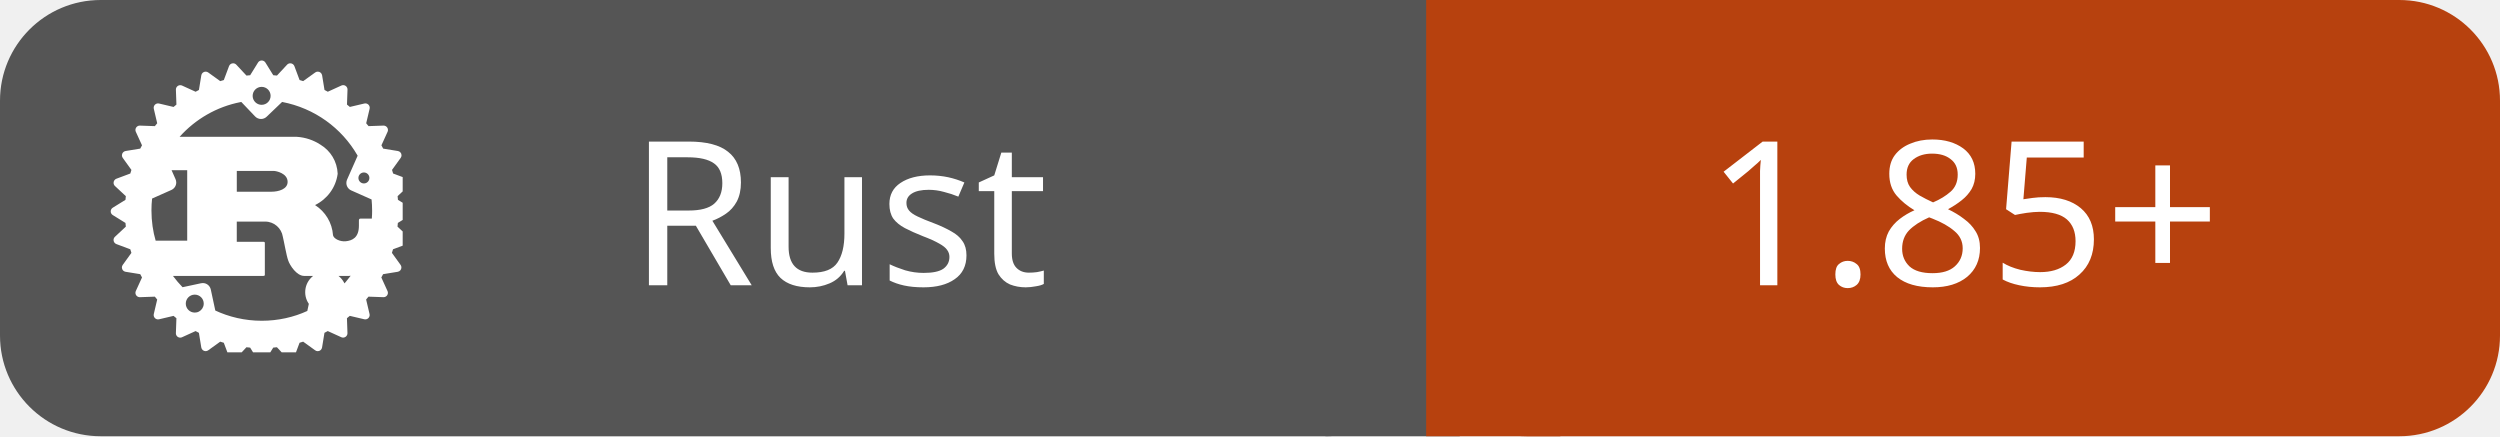
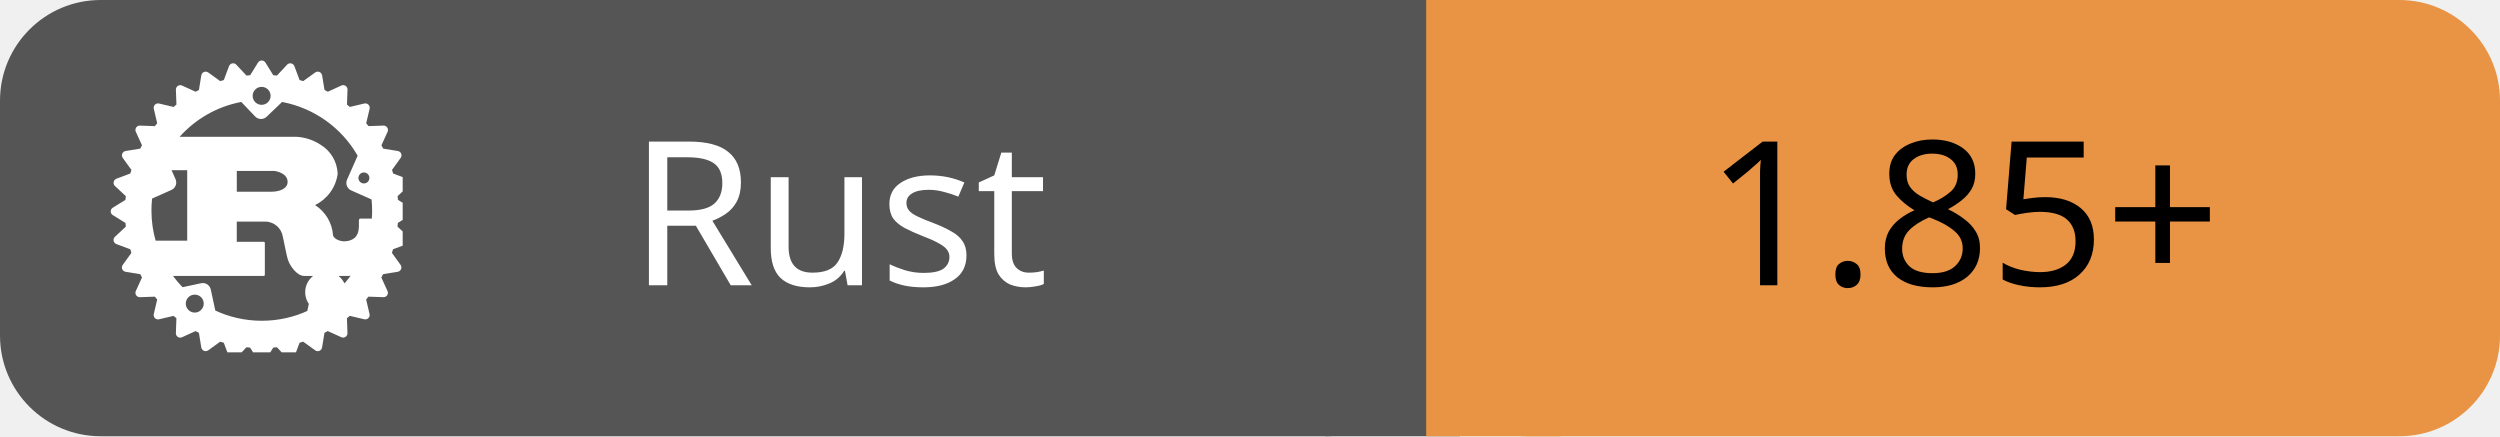
<svg xmlns="http://www.w3.org/2000/svg" id="rust-185+" width="149.0" height="26" viewBox="0 0 149.0 26">
  <g shape-rendering="geometricPrecision">
    <rect x="0" width="85.0" height="26" fill="#555" rx="6" ry="6" />
-     <rect x="85.0" width="64.0" height="26" fill="#b7410e" rx="6" ry="6" />
+     <rect x="85.0" width="64.0" height="26" fill="#e89444" rx="6" ry="6" />
    <rect x="79.0" width="8" height="26" fill="#555" rx="0" ry="0" />
-     <rect x="85.0" width="8" height="26" fill="#b7410e" rx="0" ry="0" />
+     <rect x="85.0" width="8" height="26" fill="#e89444" rx="0" ry="0" />
  </g>
  <g text-anchor="middle" shape-rendering="geometricPrecision">
    <text fill="#fff" font-size="12" font-family="sans-serif" style="font-weight: 500" x="50.0" y="17">Rust</text>
-     <text fill="#fff" font-size="12" font-family="sans-serif" style="font-weight: 500" x="117.0" y="17">1.85+</text>
+     <text fill="#000" font-size="12" font-family="sans-serif" style="font-weight: 500" x="117.0" y="17">1.85+</text>
  </g>
  <g>
    <shape-rendering />
    <svg width="18" height="18" viewBox="0 0 30 30" x="6" y="3" fill="none">
      <path fill="#ffffff" fill-rule="nonzero" clip-rule="nonzero" d="M25.763 12.291c0.099-0.098 0.235-0.159 0.385-0.159 0.301 0 0.545 0.244 0.545 0.545s-0.244 0.545-0.545 0.545c-0.301 0-0.545-0.244-0.545-0.545 0-0.15 0.061-0.286 0.159-0.385v0zM15.342 3.906c0.163-0.171 0.392-0.278 0.647-0.278 0.493 0 0.892 0.399 0.892 0.892s-0.399 0.892-0.892 0.892c-0.413 0-0.76-0.28-0.862-0.661l-0.001-0.006c-0.018-0.068-0.029-0.145-0.029-0.225 0-0.238 0.093-0.454 0.245-0.614l-0 0zM26.965 15.901c0 0.273-0.010 0.545-0.030 0.814h-1.125c-0.112 0-0.158 0.073-0.158 0.185v0.516c0 1.216-0.686 1.48-1.287 1.547-0.572 0.065-1.206-0.239-1.284-0.589-0.089-1.265-0.773-2.353-1.772-2.994l-0.015-0.009c1.206-0.593 2.062-1.736 2.246-3.093l0.002-0.021c-0.049-1.229-0.72-2.29-1.705-2.884l-0.016-0.009c-0.667-0.438-1.472-0.719-2.339-0.773l-0.014-0.001h-11.63c1.569-1.749 3.678-2.987 6.063-3.45l0.069-0.011 1.371 1.438c0.148 0.155 0.356 0.252 0.587 0.252 0.218 0 0.415-0.086 0.561-0.226l-0 0 1.533-1.467c3.233 0.622 5.913 2.593 7.475 5.291l0.028 0.053-1.050 2.372c-0.044 0.097-0.069 0.21-0.069 0.329 0 0.329 0.195 0.613 0.477 0.742l0.005 0.002 2.022 0.898c0.035 0.359 0.053 0.721 0.053 1.089zM13.522 14.044v-2.063h3.699c0.191 0 1.349 0.221 1.349 1.087 0 0.719-0.888 0.977-1.618 0.977zM5.106 14.723l1.918-0.853c0.287-0.13 0.483-0.413 0.483-0.742 0-0.12-0.026-0.233-0.072-0.335l0.002 0.005-0.395-0.893h1.554v7.001h-3.134c-0.266-0.899-0.418-1.931-0.418-3 0-0.417 0.023-0.829 0.069-1.234l-0.005 0.050zM6.15 12.247c-0-0.295-0.239-0.534-0.534-0.534s-0.534 0.239-0.534 0.534c0 0.295 0.239 0.534 0.534 0.534s0.534-0.239 0.534-0.534v0zM9.548 26.027c-0.061 0.015-0.13 0.023-0.202 0.023-0.493 0-0.892-0.399-0.892-0.892s0.399-0.892 0.892-0.892c0.493 0 0.892 0.399 0.892 0.892 0 0.096-0.015 0.189-0.043 0.276l0.002-0.006c-0.097 0.3-0.34 0.526-0.643 0.599l-0.006 0.001zM21.937 23.178c-0.051-0.012-0.11-0.018-0.171-0.018-0.388 0-0.713 0.273-0.792 0.638l-0.001 0.005-0.447 2.085c-1.329 0.615-2.884 0.974-4.523 0.974-1.675 0-3.263-0.375-4.684-1.046l0.067 0.028-0.447-2.085c-0.080-0.369-0.404-0.642-0.792-0.642-0.061 0-0.12 0.007-0.177 0.019l0.005-0.001-1.841 0.395c-0.332-0.341-0.644-0.707-0.931-1.093l-0.021-0.029h8.957c0.101 0 0.169-0.018 0.169-0.11v-3.169c0-0.092-0.067-0.11-0.169-0.11h-2.62v-2.009h2.834c0.881 0.009 1.607 0.656 1.741 1.5l0.001 0.010c0.113 0.441 0.359 1.88 0.529 2.34 0.168 0.516 0.854 1.547 1.585 1.547h4.463c0.058-0.001 0.114-0.007 0.168-0.017l-0.006 0.001c-0.326 0.44-0.658 0.828-1.016 1.192l0.001-0.001zM22.365 26.070c1.13-0 2.046-0.917 2.046-2.047s-0.916-2.047-2.047-2.047-2.047 0.916-2.047 2.047c0 1.13 0.916 2.046 2.046 2.047h0zM30.789 15.629l-1.259-0.779q-0.016-0.184-0.035-0.367l1.082-1.008c0.084-0.079 0.136-0.192 0.136-0.316 0-0.184-0.115-0.342-0.277-0.406l-0.003-0.001-1.383-0.517q-0.051-0.179-0.109-0.357l0.863-1.198c0.051-0.070 0.082-0.158 0.082-0.253 0-0.215-0.156-0.393-0.361-0.427l-0.003-0-1.458-0.237q-0.085-0.165-0.176-0.328l0.612-1.345c0.025-0.053 0.039-0.114 0.039-0.18 0-0.090-0.027-0.173-0.075-0.242l0.001 0.001c-0.079-0.117-0.212-0.193-0.362-0.193-0.005 0-0.010 0-0.015 0l0.001-0-1.48 0.052q-0.114-0.144-0.234-0.283l0.34-1.441c0.007-0.030 0.011-0.064 0.011-0.099 0-0.24-0.194-0.434-0.434-0.434-0.035 0-0.069 0.004-0.102 0.012l0.003-0.001-1.441 0.34q-0.141-0.119-0.285-0.234l0.052-1.48c0-0.006 0-0.013 0-0.021 0-0.238-0.193-0.43-0.43-0.43-0.066 0-0.129 0.015-0.185 0.042l0.003-0.001-1.345 0.614c-0.109-0.059-0.218-0.119-0.328-0.176l-0.238-1.459c-0.036-0.207-0.215-0.362-0.429-0.362-0.094 0-0.182 0.030-0.253 0.081l0.001-0.001-1.199 0.863q-0.177-0.057-0.357-0.107l-0.517-1.383c-0.064-0.165-0.222-0.28-0.407-0.28-0.124 0-0.236 0.052-0.316 0.136l-0 0-1.008 1.083q-0.183-0.021-0.367-0.035l-0.779-1.259c-0.078-0.124-0.213-0.205-0.368-0.205s-0.291 0.081-0.367 0.204l-0.001 0.002-0.779 1.259q-0.184 0.016-0.367 0.035l-1.010-1.083c-0.079-0.085-0.192-0.138-0.317-0.138-0.185 0-0.343 0.116-0.405 0.279l-0.001 0.003-0.517 1.383c-0.12 0.034-0.238 0.071-0.357 0.107l-1.198-0.863c-0.070-0.050-0.157-0.080-0.252-0.080-0.215 0-0.393 0.155-0.429 0.36l-0 0.003-0.238 1.459q-0.165 0.085-0.328 0.176l-1.345-0.614c-0.053-0.025-0.115-0.039-0.18-0.039-0.239 0-0.433 0.194-0.433 0.433 0 0.006 0 0.012 0 0.017l-0-0.001 0.052 1.48q-0.144 0.114-0.285 0.234l-1.441-0.341c-0.030-0.007-0.064-0.011-0.099-0.011-0.24 0-0.434 0.194-0.434 0.434 0 0.035 0.004 0.069 0.012 0.102l-0.001-0.003 0.339 1.441c-0.078 0.094-0.157 0.189-0.233 0.283l-1.48-0.052c-0.005-0-0.011-0-0.017-0-0.239 0-0.433 0.194-0.433 0.433 0 0.065 0.014 0.127 0.040 0.183l-0.001-0.003 0.614 1.345q-0.091 0.162-0.176 0.328l-1.457 0.237c-0.207 0.036-0.362 0.214-0.362 0.429 0 0.094 0.030 0.182 0.081 0.253l-0.001-0.001 0.863 1.198q-0.056 0.178-0.109 0.357l-1.383 0.517c-0.165 0.064-0.28 0.222-0.28 0.407 0 0.124 0.052 0.236 0.135 0.316l0 0 1.082 1.008q-0.021 0.183-0.035 0.367l-1.259 0.779c-0.125 0.077-0.208 0.213-0.208 0.368s0.082 0.292 0.206 0.367l0.002 0.001 1.259 0.779c0.010 0.123 0.023 0.245 0.035 0.367l-1.082 1.010c-0.085 0.079-0.138 0.192-0.138 0.317 0 0.185 0.116 0.343 0.279 0.405l0.003 0.001 1.383 0.517c0.034 0.12 0.071 0.239 0.109 0.357l-0.863 1.198c-0.052 0.070-0.083 0.159-0.083 0.254 0 0.215 0.158 0.394 0.364 0.426l0.002 0 1.457 0.237c0.057 0.11 0.115 0.219 0.176 0.328l-0.614 1.345c-0.025 0.053-0.039 0.115-0.039 0.18 0 0.239 0.194 0.433 0.433 0.433 0.006 0 0.012-0 0.017-0l-0.001 0 1.479-0.052c0.077 0.096 0.154 0.191 0.234 0.285l-0.339 1.442c-0.007 0.030-0.011 0.064-0.011 0.099 0 0.239 0.194 0.433 0.433 0.433 0.036 0 0.070-0.004 0.103-0.012l-0.003 0.001 1.441-0.339c0.094 0.080 0.189 0.157 0.285 0.233l-0.052 1.48c-0 0.006-0 0.012-0 0.019 0 0.238 0.193 0.43 0.43 0.43 0.066 0 0.129-0.015 0.185-0.042l-0.003 0.001 1.345-0.612c0.109 0.061 0.218 0.119 0.328 0.176l0.238 1.457c0.036 0.207 0.214 0.363 0.429 0.363 0.094 0 0.181-0.030 0.253-0.081l-0.001 0.001 1.198-0.863q0.178 0.057 0.357 0.109l0.517 1.383c0.062 0.167 0.22 0.283 0.405 0.283 0.125 0 0.238-0.053 0.317-0.139l0-0 1.010-1.082c0.121 0.014 0.244 0.025 0.367 0.037l0.779 1.259c0.078 0.123 0.214 0.204 0.368 0.204s0.29-0.081 0.367-0.203l0.001-0.002 0.779-1.259c0.123-0.011 0.245-0.023 0.367-0.037l1.008 1.082c0.079 0.084 0.192 0.136 0.316 0.136 0.184 0 0.342-0.115 0.406-0.277l0.001-0.003 0.517-1.383q0.179-0.051 0.357-0.109l1.198 0.863c0.070 0.052 0.159 0.083 0.254 0.083 0.215 0 0.394-0.158 0.426-0.364l0-0.002 0.238-1.457c0.11-0.057 0.219-0.116 0.328-0.176l1.345 0.612c0.052 0.024 0.114 0.038 0.179 0.038 0.24 0 0.434-0.194 0.434-0.434 0-0.005-0-0.009-0-0.014l0 0.001-0.052-1.48q0.144-0.113 0.283-0.233l1.441 0.339c0.030 0.007 0.064 0.011 0.098 0.011 0.24 0 0.434-0.194 0.434-0.434 0-0.035-0.004-0.068-0.012-0.1l0.001 0.003-0.339-1.442c0.078-0.094 0.157-0.188 0.233-0.285l1.48 0.052c0.006 0 0.013 0 0.020 0 0.238 0 0.43-0.193 0.43-0.43 0-0.066-0.015-0.129-0.042-0.185l0.001 0.003-0.612-1.345c0.059-0.109 0.119-0.218 0.176-0.328l1.457-0.237c0.207-0.036 0.362-0.215 0.362-0.429 0-0.094-0.030-0.182-0.081-0.253l0.001 0.001-0.863-1.198 0.109-0.357 1.383-0.517c0.166-0.063 0.282-0.221 0.282-0.406 0-0.125-0.053-0.238-0.138-0.317l-0-0-1.082-1.010c0.013-0.121 0.025-0.244 0.035-0.367l1.259-0.779c0.125-0.077 0.208-0.213 0.208-0.368s-0.082-0.291-0.206-0.367l-0.002-0.001z" />
    </svg>
  </g>
</svg>
